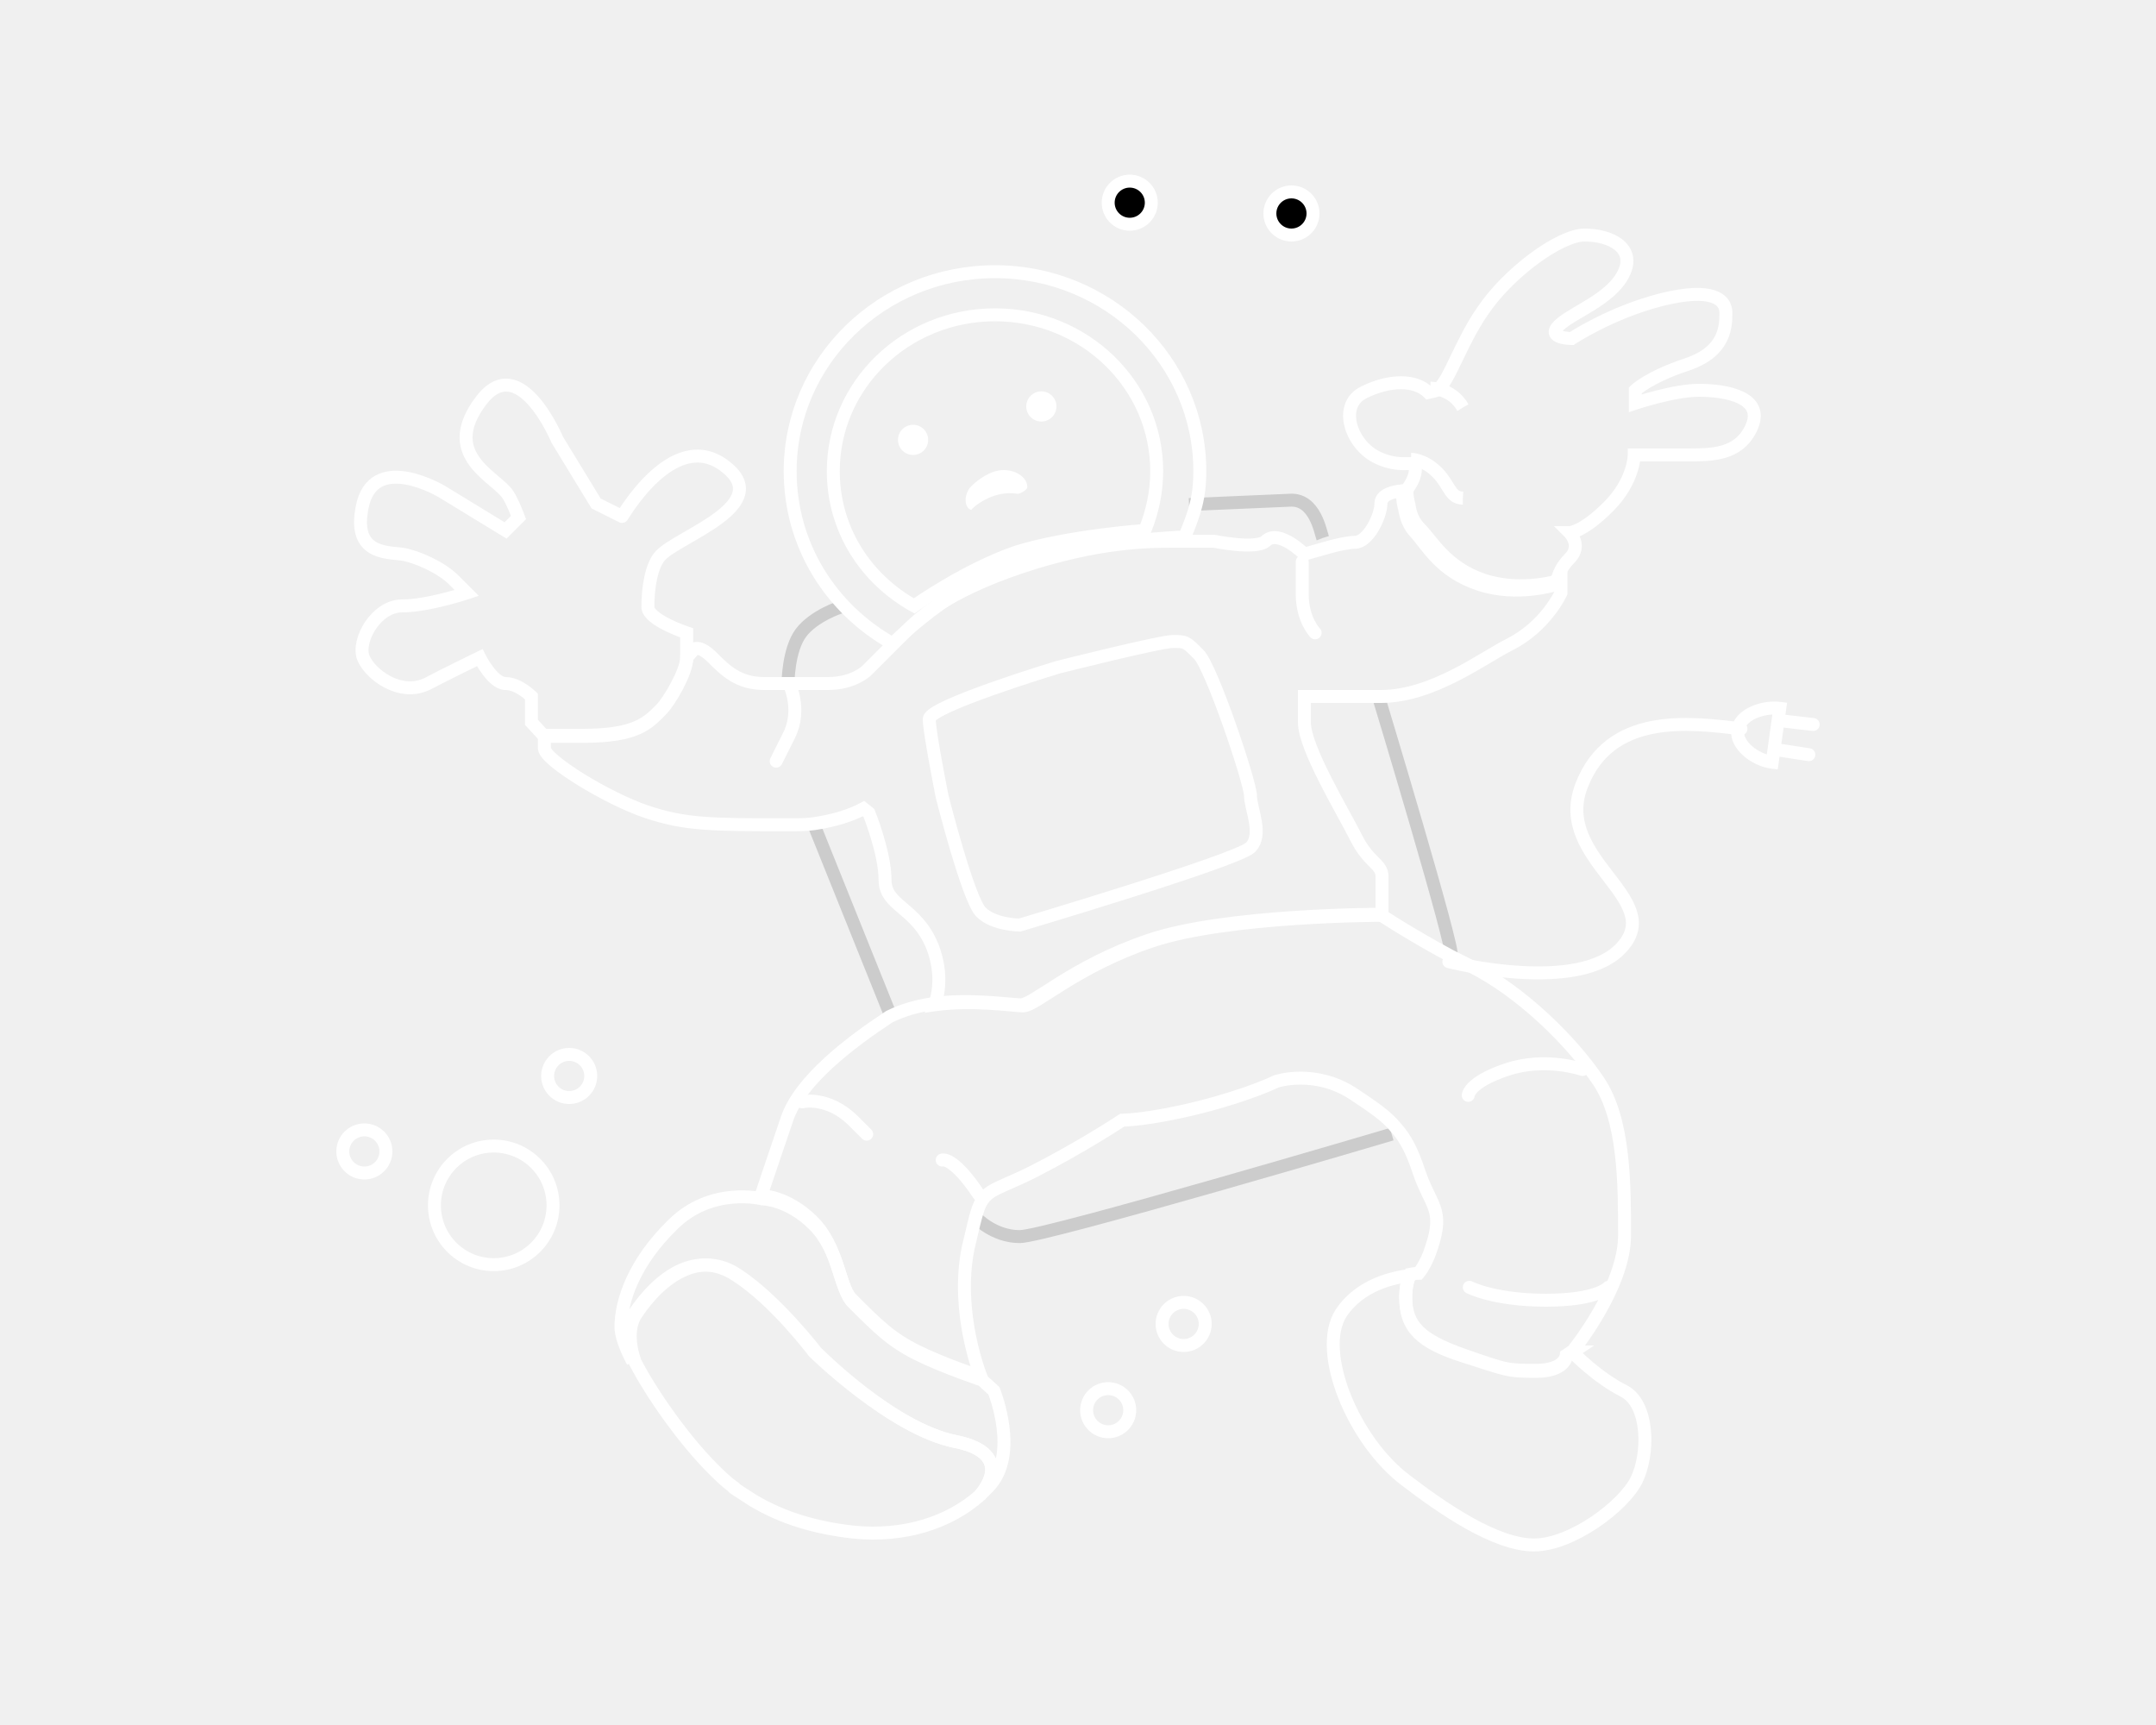
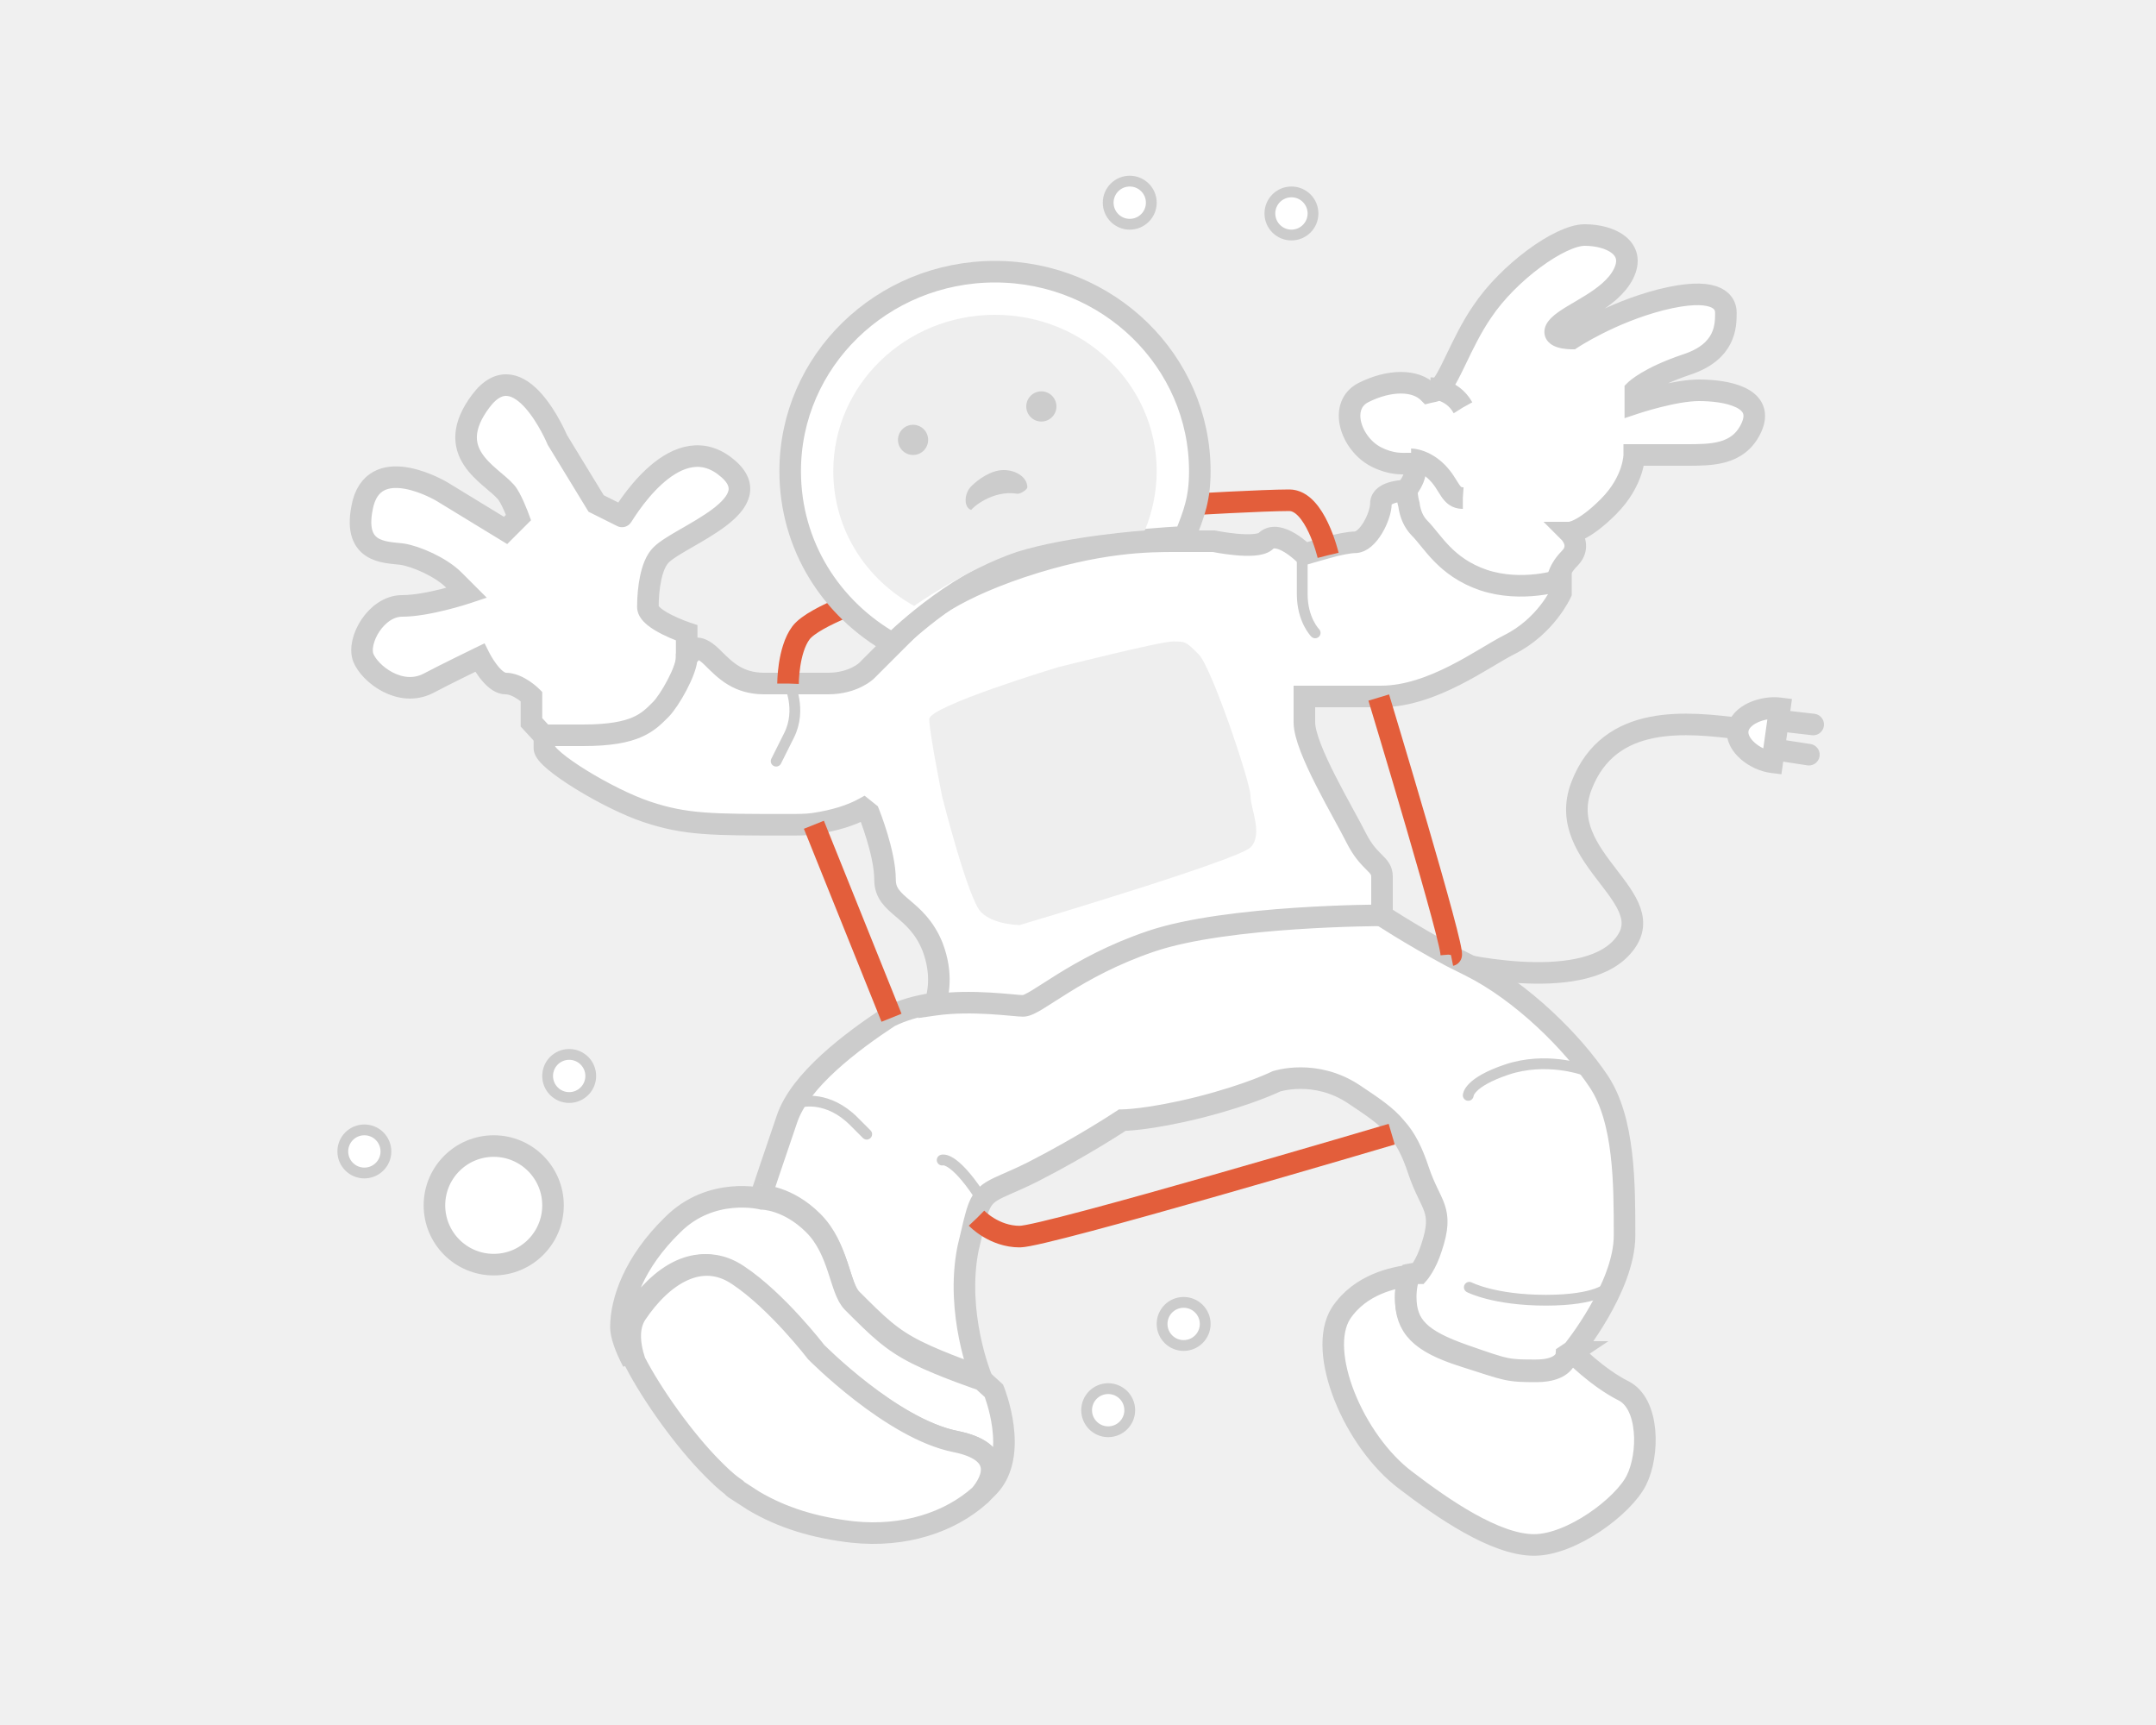
<svg xmlns="http://www.w3.org/2000/svg" version="1.1" class="path" id="Ebene_1" x="0px" y="0px" viewBox="0 0 200 160" style="enable-background:new 0 0 200 160;" xml:space="preserve">
  <style type="text/css">
	.path {
		stroke-dasharray: 500;
- 		animation: dash 9s 1 linear;
+ 		animation: dash 6s 1 linear;
		animation-fill-mode: forwards;
		animation-iteration-count: 3;
	}
	@keyframes dash {
		from{
		stroke-dashoffset: 500;
		fill: transparent;
- 		opacity: 0.1;
+ 		opacity: 0.5;
		}
		to {
		stroke-dashoffset: 0;
- 		fill: transparent;
+ 		fill: #f7931e;
		opacity: 1;
		}
	}
- 	.st0{fill:none;stroke:#cccccc;stroke-width:1.2;stroke-miterlimit:10;stroke-dasharray:500;}
- 	.st1{fill:none;stroke:#ffffff;stroke-width:1.2;stroke-linecap:round;stroke-miterlimit:10;stroke-dasharray:500;}
- 	.st2{fill:none;stroke:#ffffff;stroke-width:1.2;stroke-miterlimit:10;stroke-dasharray:500;}
- 	.st3{fill:#ffffff;}
- 	.st4{fill:#none;stroke:#ffffff;stroke-width:1.2;stroke-miterlimit:10;stroke-dasharray:500;}
+ 	.st0{fill:none;stroke:#CCCCCC;stroke-width:2;stroke-linecap:round;stroke-miterlimit:10;}
+ 	.st1{fill:#FFFFFF;stroke:#CCCCCC;stroke-width:2;stroke-linecap:round;stroke-miterlimit:10;}
+ 	.st2{fill:#FFFFFF;stroke:#CCCCCC;stroke-width:2;stroke-miterlimit:10;}
+ 	.st3{fill:none;stroke:#CCCCCC;stroke-linecap:round;stroke-miterlimit:10;}
+ 	.st4{fill:none;stroke:#e35e3b;stroke-width:2;stroke-miterlimit:10;}
+ 	.st5{fill:none;stroke:#CCCCCC;stroke-width:2;stroke-miterlimit:10;}
+ 	.st6{fill:#EEEEEE;}
+ 	.st7{fill:#CCCCCC;}
+ 	.st8{fill:#FFFFFF;stroke:#CCCCCC;stroke-miterlimit:10;}
</style>
-   <path class="st0" d="M75.5,76.5l7.2,17.9" />
-   <path class="st0" d="M78,56.3c0,0-2.5,0.8-3.7,2.4s-1.2,4.7-1.2,4.7 M90.6,113c0,0,1.6,1.7,4,1.7s34.5-9.5,34.5-9.5 M134.6,88.6  c0.5-0.1-6.7-23.9-6.7-23.9 M122.7,49.9c-0.2-0.5-0.7-3.7-3.1-3.5c-2.4,0.1-9.3,0.4-9.3,0.4" />
-   <path class="st1" d="M134.4,89.2c0,0,12.2,3.1,16.1-1.4c4-4.5-6.4-8.1-3.8-14.9s9.9-5.9,14.8-5.3" />
+   <path class="st0" d="M134.4,89.2c0,0,12.2,3.1,16.1-1.4c4-4.5-6.4-8.1-3.8-14.9s9.9-5.9,14.8-5.3" />
  <path class="st1" d="M164.4,70.7c-1.6-0.2-3.4-1.6-3.2-3s2.3-2.2,3.9-2L164.4,70.7z" />
-   <path class="st1" d="M165.6,66.9l2.6,0.3 M165.2,69.6l2.6,0.4" />
+   <path class="st0" d="M165.6,66.9l2.6,0.3 M165.2,69.6l2.6,0.4" />
  <path class="st2" d="M133.4,36.1c1-0.7,2.1-4.3,4.1-7.2c2.4-3.6,7.2-7.1,9.5-7.1c2.4,0,4.8,1.2,3.6,3.6s-4.8,3.6-6,4.8  c-1.2,1.2,1.2,1.2,1.2,1.2s3.6-2.4,8.3-3.6c4.8-1.2,6,0,6,1.2s0,3.6-3.6,4.8s-4.8,2.4-4.8,2.4v1.2c0,0,3.6-1.2,5.9-1.2  c2.4,0,6.3,0.6,4.8,3.6c-1.2,2.4-3.6,2.4-6,2.4h-4.8c0,0,0,2.4-2.4,4.8s-3.6,2.4-3.6,2.4s1.2,1.2,0,2.4s-1.2,2.4-1.2,2.4  s-3.6,1.2-7.2,0s-4.8-3.6-5.9-4.8c-0.6-0.6-0.9-1.5-1-2.2c-0.2-0.7-0.2-1.3-0.2-1.3s1.2-1.2,1.2-2.4c0-0.3-0.1-0.5-0.3-0.5h-0.3  c-0.6,0-1.6,0.1-3-0.6c-2.4-1.2-3.6-4.8-1.2-6c2.4-1.2,4.8-1.2,6,0C132.9,36.3,133.2,36.3,133.4,36.1z M150.6,129  c2.4,1.2,2.4,5.9,1.2,8.3c-1.2,2.4-6,6-9.5,6c-3.6,0-8.5-3.4-11.9-6c-4.8-3.6-8.3-11.9-6-15.5c1.8-2.7,4.9-3.3,6.4-3.5  c-0.2,0.4-0.4,1-0.4,2.1c0,2.7,1.3,4.1,5.4,5.4s4,1.4,6.7,1.4s2.8-1.4,2.8-1.4l0.6-0.4C145.8,125.4,148.2,127.8,150.6,129z" />
  <path class="st2" d="M86.5,93.1c3.4-0.5,7.3,0.1,8.2,0.1c1.2,0,4.8-3.6,11.9-6s21.4-2.4,21.4-2.4s2.7,1.8,6.6,3.9l1.8,0.9  c4.8,2.4,9.5,7.1,11.9,10.7s2.4,9.5,2.4,14.3s-4.8,10.7-4.8,10.7l-0.6,0.4c0,0-0.1,1.4-2.8,1.4s-2.7,0-6.7-1.4s-5.4-2.7-5.4-5.4  c0-1,0.2-1.7,0.4-2.1c0.5-0.1,0.8-0.1,0.8-0.1s0.7-0.8,1.2-2.4c1.2-3.6-0.1-3.8-1.2-7.1c-0.6-1.8-1.2-3-2.1-4  c-0.9-1.1-2.1-1.9-3.9-3.1c-3.6-2.4-7.2-1.2-7.2-1.2s-2.4,1.2-7.1,2.4c-4.8,1.2-7.2,1.2-7.2,1.2s-3.6,2.4-8.3,4.8  c-3.8,1.9-4.6,1.5-5.3,4.2c-0.2,0.7-0.4,1.7-0.7,2.9c-1.2,6,1.2,11.9,1.2,11.9s-3.6-1.2-6-2.4s-3.6-2.4-6-4.8  c-1.2-1.2-1.2-4.8-3.6-7.2c-2.4-2.4-4.8-2.4-4.8-2.4s1.2-3.6,2.4-7.1c1.2-3.6,6-7.2,9.5-9.5C83.7,93.7,85.1,93.3,86.5,93.1  L86.5,93.1z" />
  <path class="st2" d="M92.2,129c0,0,2.4,5.9-0.5,8.9l-0.8,0.8c1.3-1.5,2.3-4.1-2.3-5c-5.9-1.2-13.1-8.3-13.1-8.3s-3.6-4.8-7.2-7.1  c-3.6-2.4-7.1,0-9.5,3.6c-0.7,1.1-0.7,2.6-0.1,4.4c-0.7-1.3-1.1-2.5-1.1-3.2c0-2.4,1.2-6,4.8-9.5c3.6-3.6,8.3-2.4,8.3-2.4  s2.4,0,4.8,2.4s2.4,6,3.6,7.2c2.4,2.4,3.6,3.6,6,4.8c2.4,1.2,6,2.4,6,2.4L92.2,129z" />
  <path class="st2" d="M88.6,133.7c4.6,0.9,3.6,3.5,2.3,5c-2.8,2.5-7,3.9-11.8,3.4c-3.5-0.4-6.5-1.3-9.2-2.9c-0.6-0.4-1.1-0.7-1.7-1.1  c-0.1-0.1-0.2-0.1-0.2-0.2c-0.7-0.5-1.3-1.1-1.9-1.7c-2.6-2.6-5.6-6.8-7.2-9.9c-0.6-1.8-0.6-3.3,0.1-4.4c2.4-3.6,6-6,9.5-3.6  c3.6,2.4,7.2,7.1,7.2,7.1S82.7,132.5,88.6,133.7z M67.2,43.2c4.8,3.6-4.2,6.5-5.9,8.3c-0.9,0.9-1.2,3.1-1.2,4.8  c0,1.2,3.6,2.4,3.6,2.4v2.4c0,1.2-1.5,3.9-2.4,4.8c-1.2,1.2-2.2,2.4-7.2,2.4h-3.6L49.3,67v-2.4c0,0-1.2-1.2-2.4-1.2S44.5,61,44.5,61  s-3.3,1.6-4.8,2.4c-2.6,1.3-5.4-0.9-6-2.4c-0.6-1.6,1.2-4.8,3.6-4.8c2.4,0,6-1.2,6-1.2l-1.2-1.2c-1.2-1.2-3.5-2.2-4.8-2.4  c-1.5-0.2-4.8,0-3.6-4.8c1.3-4.6,7.3-1,7.3-1l5.9,3.6l1.2-1.2c0,0-0.7-1.9-1.2-2.4C45.5,44,41,42,44.6,37.2s7.1,3.6,7.1,3.6l3.6,5.9  l2.4,1.2C57.7,48,62.4,39.6,67.2,43.2z" />
  <path class="st2" d="M73.2,63.4h3.6c2.4,0,3.6-1.2,3.6-1.2l2.4-2.4l1.2-1.2c1.2-1.2,3.6-3.6,10.7-6c7.2-2.4,11.9-2.4,14.3-2.4h3.6  c0,0,3.9,0.8,4.8,0c1.2-1.2,3.6,1.2,3.6,1.2s1-0.3,2.1-0.6c1-0.3,2.1-0.5,2.6-0.5c1.2,0,2.4-2.4,2.4-3.6c0-1.2,2.4-1.2,2.4-1.2  s0,0.6,0.2,1.3c0.1,0.8,0.4,1.6,1,2.2c1.2,1.2,2.4,3.6,5.9,4.8c3.6,1.2,7.2,0,7.2,0V55c0,0-1.4,3.1-4.8,4.8  c-2.4,1.2-7.1,4.8-11.9,4.8H121V67c0,2.4,3.6,8.3,4.8,10.7c1.2,2.4,2.4,2.4,2.4,3.6v3.6c0,0-14.3,0-21.4,2.4s-10.7,6-11.9,6  c-0.8,0-4.7-0.6-8.2-0.1c0.3-0.8,0.8-2.8-0.2-5.4c-1.5-3.7-4.4-3.7-4.4-6.2s-1.5-6.2-1.5-6.2L80.1,75c-1.1,0.6-2.6,1.1-4.6,1.4  c-0.7,0.1-1.5,0.1-2.4,0.1c-7.1,0-9.5,0-13.1-1.2s-9.5-4.8-9.5-5.9v-1.2h3.6c4.9,0,6-1.2,7.2-2.4c0.8-0.8,2.4-3.6,2.4-4.8l0.7-0.8  c0,0,0.5-0.4,1.7,0.8s2.4,2.4,4.8,2.4C70.9,63.4,73.2,63.4,73.2,63.4z" />
-   <path class="st1" d="M146.8,99.2c0,0-3.4-1.2-7,0s-3.6,2.4-3.6,2.4 M74.4,102.2c0,0,2.4-0.6,4.8,1.8l1.2,1.2 M149.2,119.4  c0,0-1,1.2-5.8,1.2s-7.1-1.2-7.1-1.2 M73.2,63.4c0,0,1.2,2.4,0,4.8L72,70.6 M120.8,52.1v3c0,2.4,1.2,3.6,1.2,3.6" />
-   <path class="st2" d="M130.9,42.6c0,0,1.2,0,2.4,1.2s1.2,2.4,2.4,2.4 M132.7,36c0,0,2,0,3,1.8" />
-   <path class="st1" d="M90.8,110.8c-2.4-3.6-3.4-3.2-3.4-3.2" />
+   <path class="st3" d="M146.8,99.2c0,0-3.4-1.2-7,0s-3.6,2.4-3.6,2.4 M74.4,102.2c0,0,2.4-0.6,4.8,1.8l1.2,1.2 M149.2,119.4  c0,0-1,1.2-5.8,1.2s-7.1-1.2-7.1-1.2 M73.2,63.4c0,0,1.2,2.4,0,4.8L72,70.6 M120.8,52.1v3c0,2.4,1.2,3.6,1.2,3.6" />
+   <path class="st4" d="M81.3,55.2c0,0-5.8,1.9-7,3.5s-1.2,4.7-1.2,4.7 M90.6,113c0,0,1.6,1.7,4,1.7s34.5-9.5,34.5-9.5 M134.6,88.6  c0.5-0.1-6.7-23.9-6.7-23.9 M123.2,51.5c0,0-1.2-5.1-3.6-5.1s-9.3,0.4-9.3,0.4" />
+   <path class="st5" d="M130.9,42.6c0,0,1.2,0,2.4,1.2s1.2,2.4,2.4,2.4 M132.7,36c0,0,2,0,3,1.8" />
+   <path class="st3" d="M90.8,110.8c-2.4-3.6-3.4-3.2-3.4-3.2" />
  <path class="st2" d="M109.9,49.8c0.9-2.2,1.4-3.6,1.4-6.1c0-10.2-8.5-18.5-19-18.5s-19,8.3-19,18.5c0,6.9,3.8,12.8,9.5,16  c0,0,5.5-5.5,11.5-7.5S109.9,49.8,109.9,49.8z" />
-   <path class="st2" d="M106.2,49.2c0.7-1.7,1.1-3.6,1.1-5.5c0-8-6.7-14.5-15-14.5s-15,6.5-15,14.5c0,5.4,3,10,7.5,12.5  c0,0,4.8-3.4,9.5-5C99.1,49.7,106.2,49.2,106.2,49.2z" />
-   <path class="st3" d="M94.4,45.8c0.3,0,0.9-0.4,0.9-0.6c0-0.9-1-1.6-2.2-1.6s-2.4,0.9-3,1.5c-0.7,0.7-0.7,2,0,2.2  C90.1,47.2,92,45.4,94.4,45.8z" />
-   <path class="st2" d="M116,73.8c0,1.2,1.2,3.6,0,4.8c-1.2,1.2-21.4,7.2-21.4,7.2s-2.4,0-3.6-1.2s-3.6-10.7-3.6-10.7s-1.2-6-1.2-7.2  s11.9-4.8,11.9-4.8s9.5-2.4,10.7-2.4s1.2,0,2.4,1.2S116,72.6,116,73.8z" />
-   <circle class="st2" cx="33.8" cy="106.8" r="2" />
-   <circle class="st2" cx="109.8" cy="122.8" r="2" />
+   <path class="st6" d="M106.2,49.2c0.7-1.7,1.1-3.6,1.1-5.5c0-8-6.7-14.5-15-14.5s-15,6.5-15,14.5c0,5.4,3,10,7.5,12.5  c0,0,4.8-3.4,9.5-5C99.1,49.7,106.2,49.2,106.2,49.2z" />
+   <path class="st7" d="M94.4,45.8c0.3,0,0.9-0.4,0.9-0.6c0-0.9-1-1.6-2.2-1.6s-2.4,0.9-3,1.5c-0.7,0.7-0.7,2,0,2.2  C90.1,47.2,92,45.4,94.4,45.8z" />
+   <path class="st6" d="M116,73.8c0,1.2,1.2,3.6,0,4.8c-1.2,1.2-21.4,7.2-21.4,7.2s-2.4,0-3.6-1.2s-3.6-10.7-3.6-10.7s-1.2-6-1.2-7.2  s11.9-4.8,11.9-4.8s9.5-2.4,10.7-2.4s1.2,0,2.4,1.2S116,72.6,116,73.8z" />
+   <circle class="st8" cx="33.8" cy="106.8" r="2" />
+   <circle class="st8" cx="109.8" cy="122.8" r="2" />
  <circle class="st2" cx="45.8" cy="111.8" r="5.5" />
-   <circle class="st2" cx="52.8" cy="99.8" r="2" />
-   <circle class="st4" cx="104.8" cy="18.8" r="2" />
-   <circle class="st4" cx="119.8" cy="19.8" r="2" />
-   <circle class="st2" cx="102.8" cy="130.8" r="2" />
-   <circle class="st3" cx="84.7" cy="40.8" r="1.4" />
-   <circle class="st3" cx="96.6" cy="37.7" r="1.4" />
+   <circle class="st8" cx="52.8" cy="99.8" r="2" />
+   <circle class="st8" cx="104.8" cy="18.8" r="2" />
+   <circle class="st8" cx="119.8" cy="19.8" r="2" />
+   <circle class="st8" cx="102.8" cy="130.8" r="2" />
+   <circle class="st7" cx="84.7" cy="40.8" r="1.4" />
+   <circle class="st7" cx="96.6" cy="37.7" r="1.4" />
+   <path class="st4" d="M75.5,76.5l7.2,17.9" />
</svg>
